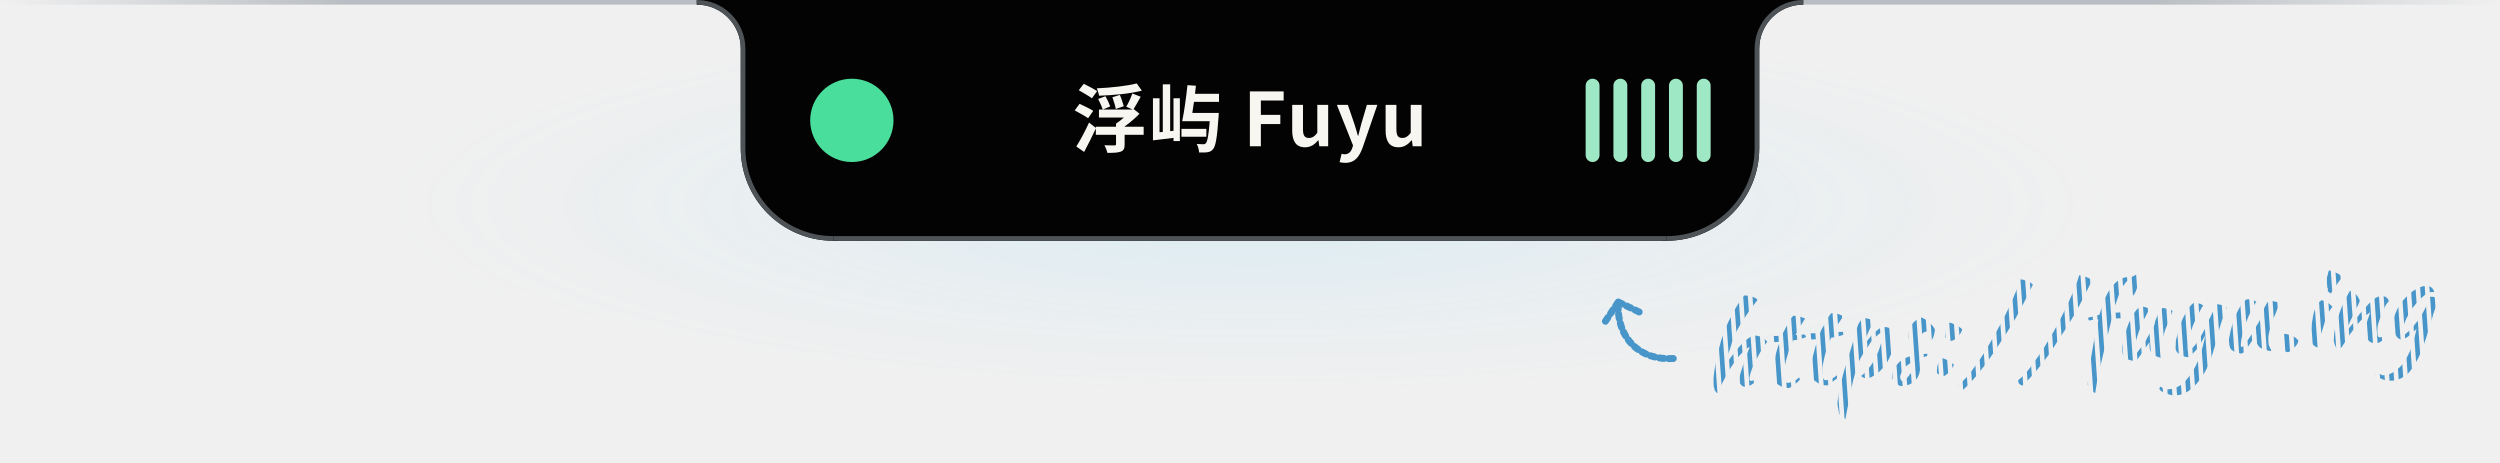
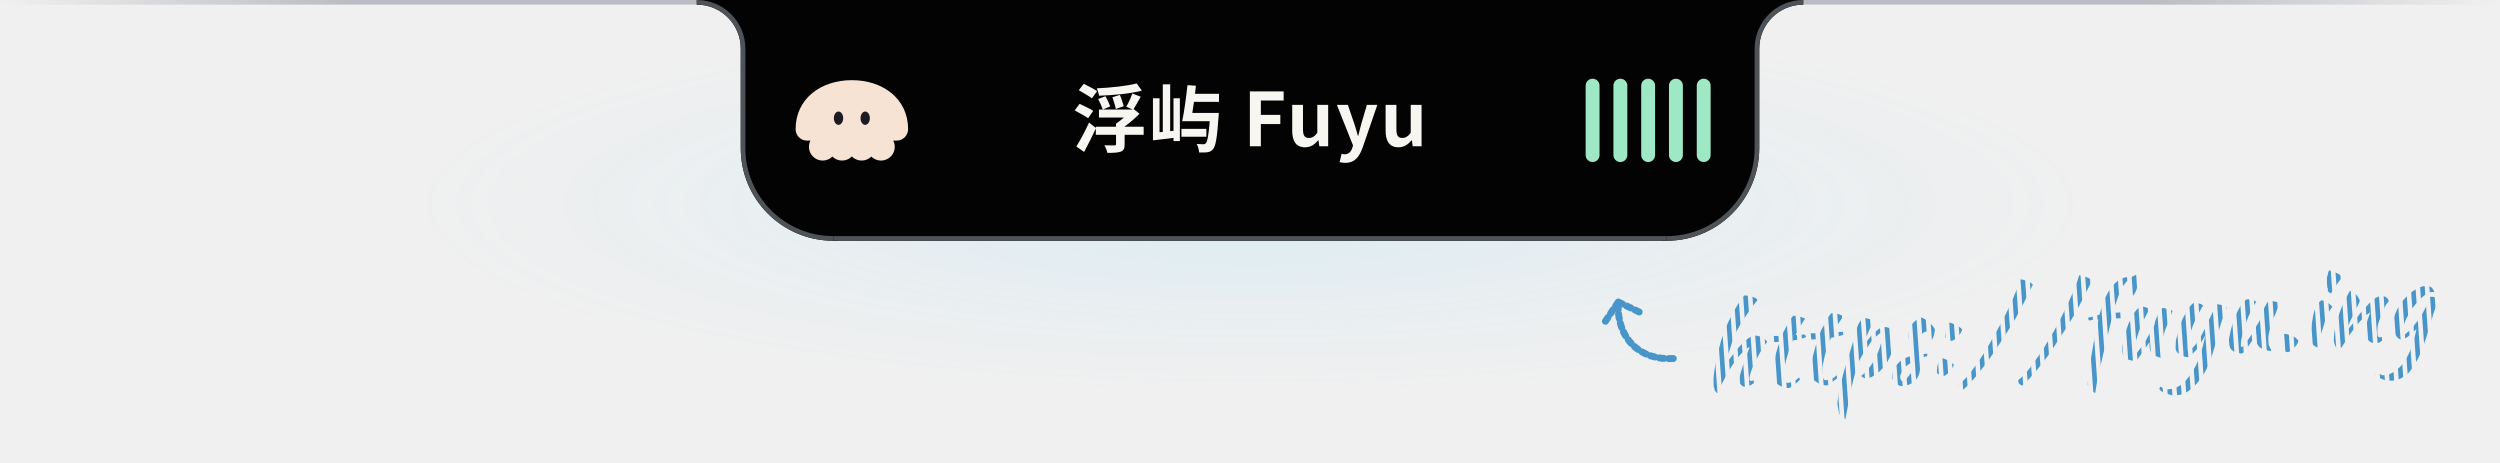
<svg xmlns="http://www.w3.org/2000/svg" width="540" height="100" viewBox="0 0 540 100" role="img" aria-label="浮屿 Fuyu：屏幕顶上的一座小岛，旁边手写着官网 https://fuyu.ing">
  <defs>
    <linearGradient id="edge" x2="540" gradientUnits="userSpaceOnUse">
      <stop offset="0" stop-color="#8b949e" stop-opacity="0" />
      <stop offset=".14" stop-color="#8b949e" stop-opacity=".55" />
      <stop offset=".86" stop-color="#8b949e" stop-opacity=".55" />
      <stop offset="1" stop-color="#8b949e" stop-opacity="0" />
    </linearGradient>
    <radialGradient id="glow">
      <stop offset="0" stop-color="#74d6ff" stop-opacity=".34" />
      <stop offset=".55" stop-color="#74d6ff" stop-opacity=".1" />
      <stop offset="1" stop-color="#74d6ff" stop-opacity="0" />
    </radialGradient>
  </defs>
  <style>
    text { font-family: -apple-system, BlinkMacSystemFont, 'Segoe UI Variable Text', 'Segoe UI', 'PingFang SC', 'Microsoft YaHei UI', 'Microsoft YaHei', 'Noto Sans CJK SC', 'Noto Sans SC', sans-serif; }
    .capl { animation: capl 12s infinite; }
    .capr { animation: capr 12s infinite; }
    .mid { animation: mid 12s infinite; }
    .idle { animation: idle 12s infinite; }
    .call { animation: call 12s infinite; opacity: 0; }
    .glow { animation: glow 12s infinite; opacity: .55; }
    .halo { animation: halo 2.4s ease-in-out infinite; }
    .bar { animation: wave 1.2s ease-in-out infinite; }
    .b0 { animation-duration: 1.1s; animation-delay: -.2s; }
    .b1 { animation-duration: .9s; animation-delay: -.5s; }
    .b2 { animation-duration: 1.3s; animation-delay: -.1s; }
    .b3 { animation-duration: 1s; animation-delay: -.7s; }
    .b4 { animation-duration: 1.2s; animation-delay: -.4s; }
    @keyframes capl {
      0%, 30% { transform: translateX(0); animation-timing-function: cubic-bezier(.3, .7, .3, 1); }
-       33.6% { transform: translateX(-40px); animation-timing-function: ease-in-out; }
-       35.4%, 80% { transform: translateX(-36px); animation-timing-function: cubic-bezier(.3, .7, .3, 1); }
+       33.6% { transform: translateX(-39px); animation-timing-function: ease-in-out; }
+       35.4%, 80% { transform: translateX(-35px); animation-timing-function: cubic-bezier(.3, .7, .3, 1); }
      83.6% { transform: translateX(3px); animation-timing-function: ease-in-out; }
      85.4%, 100% { transform: translateX(0); }
    }
    @keyframes capr {
      0%, 30% { transform: translateX(0); animation-timing-function: cubic-bezier(.3, .7, .3, 1); }
-       33.6% { transform: translateX(40px); animation-timing-function: ease-in-out; }
-       35.4%, 80% { transform: translateX(36px); animation-timing-function: cubic-bezier(.3, .7, .3, 1); }
+       33.6% { transform: translateX(39px); animation-timing-function: ease-in-out; }
+       35.4%, 80% { transform: translateX(35px); animation-timing-function: cubic-bezier(.3, .7, .3, 1); }
      83.6% { transform: translateX(-3px); animation-timing-function: ease-in-out; }
      85.4%, 100% { transform: translateX(0); }
    }
    @keyframes mid {
      0%, 30% { transform: scaleX(1); animation-timing-function: cubic-bezier(.3, .7, .3, 1); }
-       33.6% { transform: scaleX(1.444); animation-timing-function: ease-in-out; }
-       35.4%, 80% { transform: scaleX(1.4); animation-timing-function: cubic-bezier(.3, .7, .3, 1); }
+       33.6% { transform: scaleX(1.433); animation-timing-function: ease-in-out; }
+       35.4%, 80% { transform: scaleX(1.389); animation-timing-function: cubic-bezier(.3, .7, .3, 1); }
      83.6% { transform: scaleX(.967); animation-timing-function: ease-in-out; }
      85.4%, 100% { transform: scaleX(1); }
    }
    @keyframes idle {
      0%, 29.4% { opacity: 1; }
      31.4%, 82.9% { opacity: 0; }
      85.4%, 100% { opacity: 1; }
    }
    @keyframes call {
      0%, 32.9% { opacity: 0; }
      35.9%, 78.4% { opacity: 1; }
      80.4%, 100% { opacity: 0; }
    }
    @keyframes glow {
      0%, 30% { opacity: .55; }
      35.4%, 80% { opacity: 1; }
      85.4%, 100% { opacity: .55; }
    }
    @keyframes halo {
      0%, 100% { opacity: .1; }
      50% { opacity: .32; }
    }
    @keyframes wave {
      0%, 100% { transform: scaleY(.3); }
      50% { transform: scaleY(1); }
    }
    .ink, .arrow path { fill: none; stroke-dasharray: 1; animation: write linear backwards; }
    .ink { stroke: #fff; stroke-width: 46; animation-duration: .9s; animation-delay: .5s; }
    .arrow path { stroke: #4795c9; stroke-width: 1.5; stroke-linecap: round; stroke-linejoin: round; }
    @keyframes write {
      0% { stroke-dashoffset: 1; stroke-opacity: 0; }
      1% { stroke-dashoffset: 1; stroke-opacity: 1; }
    }
    @media (prefers-reduced-motion: reduce) {
      .capl, .capr, .mid, .idle, .call, .glow, .halo, .bar, .ink, .arrow path { animation: none; }
    }
  </style>
  <rect width="540" height="1" fill="url(#edge)" />
  <ellipse class="glow" cx="270" cy="44" rx="184" ry="42" fill="url(#glow)" />
  <g transform="translate(270 0)">
    <g class="capl">
      <path fill="#030303" d="M-119.5 0v1a9.5 9.5 0 0 1 9.5 9.5V32a20 20 0 0 0 20 20h1V0z" />
      <path fill="none" stroke="#4e5358" d="M-119.5 .5a10 10 0 0 1 10 10V32a19.5 19.5 0 0 0 19.5 19.5h1" />
    </g>
    <g class="capr">
      <g transform="scale(-1 1)">
        <path fill="#030303" d="M-119.5 0v1a9.5 9.5 0 0 1 9.5 9.5V32a20 20 0 0 0 20 20h1V0z" />
        <path fill="none" stroke="#4e5358" d="M-119.5 .5a10 10 0 0 1 10 10V32a19.5 19.5 0 0 0 19.5 19.5h1" />
      </g>
    </g>
    <g class="mid">
      <rect x="-90" width="180" height="52" fill="#030303" />
      <rect x="-90" y="51" width="180" height="1" fill="#4e5358" />
    </g>
    <g class="capl">
-       <circle class="halo" cx="-86" cy="26" r="9" fill="#4ade9c" />
-       <circle cx="-86" cy="26" r="4.5" fill="#4ade9c" />
+       <g transform="translate(-86 26) scale(.36) translate(-32 -26.3)">
+         <path class="halo" d="M5 30.5C5 16 17 7 32 7S59 16 59 30.5c0 3-2.4 5.5-5.4 5.5H51.88A6.6 6.6 0 0 1 41.35 43.68A6.6 6.6 0 0 1 32 43.63A6.6 6.6 0 0 1 22.65 43.68A6.6 6.6 0 0 1 12.12 36H10.4C7.4 36 5 33.5 5 30.5Z" fill="#f6e3d3" transform="translate(32 26.3) scale(1.25) translate(-32 -26.3)" />
+         <path d="M5 30.5C5 16 17 7 32 7S59 16 59 30.5c0 3-2.4 5.5-5.4 5.5H51.88A6.6 6.6 0 0 1 41.35 43.68A6.6 6.6 0 0 1 32 43.63A6.6 6.6 0 0 1 22.65 43.68A6.6 6.6 0 0 1 12.12 36H10.4C7.4 36 5 33.5 5 30.5Z" fill="#f6e3d3" />
+         <ellipse cx="24" cy="25" rx="2.8" ry="4" fill="#1d1b22" />
+         <ellipse cx="40" cy="25" rx="2.8" ry="4" fill="#1d1b22" />
+       </g>
    </g>
    <text class="idle" y="31.6" text-anchor="middle" font-size="16" font-weight="600" letter-spacing=".4" fill="#f8f6f0">浮屿 Fuyu</text>
    <g class="capr">
      <g class="idle">
        <g transform="translate(74 26)">
          <rect class="bar b0" x="-1.5" y="-9" width="3" height="18" rx="1.5" fill="#9fe8c5" />
        </g>
        <g transform="translate(80 26)">
          <rect class="bar b1" x="-1.5" y="-9" width="3" height="18" rx="1.5" fill="#9fe8c5" />
        </g>
        <g transform="translate(86 26)">
          <rect class="bar b2" x="-1.5" y="-9" width="3" height="18" rx="1.5" fill="#9fe8c5" />
        </g>
        <g transform="translate(92 26)">
          <rect class="bar b3" x="-1.5" y="-9" width="3" height="18" rx="1.5" fill="#9fe8c5" />
        </g>
        <g transform="translate(98 26)">
          <rect class="bar b4" x="-1.5" y="-9" width="3" height="18" rx="1.5" fill="#9fe8c5" />
        </g>
      </g>
      <path class="call" d="M79 26h14m-5-5 5 5-5 5" fill="none" stroke="#f8f6f0" stroke-width="1.8" stroke-linecap="round" stroke-linejoin="round" />
    </g>
    <g class="call">
-       <rect x="-101" y="15" width="54" height="22" rx="11" fill="#74d6ff" fill-opacity=".16" />
-       <text x="-74" y="30.2" text-anchor="middle" font-size="12" font-weight="600" fill="#74d6ff">征集中</text>
-       <text x="-37" y="31.4" font-size="15" font-weight="600" fill="#f8f6f0" textLength="132" lengthAdjust="spacing">给浮屿画一个 Logo</text>
+       <rect x="-100" y="15" width="44" height="22" rx="11" fill="#74d6ff" fill-opacity=".16" />
+       <text x="-78" y="30.2" text-anchor="middle" font-size="12" font-weight="600" fill="#74d6ff">开源</text>
+       <text x="-46" y="31.4" font-size="15" font-weight="600" fill="#f8f6f0" textLength="140" lengthAdjust="spacing">屏幕顶上的效率小岛</text>
    </g>
  </g>
  <mask id="pen" maskUnits="userSpaceOnUse" x="-10" y="-40" width="178" height="60">
    <path class="ink" pathLength="1" d="M-6 -9H164" />
  </mask>
  <g class="note" transform="translate(367.9 84) rotate(-4)">
    <path fill="#4795c9" mask="url(#pen)" d="M2.3 -0.4Q2.3 -1.2 2.4 -2.3Q2.6 -3.5 2.9 -4.7Q3.2 -6 3.7 -7.4Q4.1 -8.8 4.6 -10.2Q5.1 -11.4 5.7 -12.7Q6.3 -13.9 7.1 -15.2Q7.8 -16.4 8.6 -17.5Q9.4 -18.6 10.2 -19.5Q10.6 -19.5 11 -19.4Q11.4 -19.3 11.8 -19.2Q12.2 -19 12.6 -18.8Q12.9 -18.6 13.1 -18.4Q11.4 -16.6 10 -14.7Q8.6 -12.9 7.7 -11.3Q7.3 -10.4 6.9 -9.6Q6.6 -8.8 6.3 -8Q5.9 -7.3 5.7 -6.5Q5.5 -5.8 5.2 -4.9Q9.8 -10.7 11.9 -10.7Q12.5 -10.7 13.3 -10.3Q14 -9.9 14.5 -9.2Q13.8 -8.4 13 -7.3Q12.2 -6.1 11.6 -5Q10.9 -3.9 10.5 -2.9Q10.1 -1.9 10.1 -1.4Q10.1 -1.2 10.2 -1.1Q10.2 -1 10.5 -1Q10.8 -1 11 -1.1Q11.3 -1.2 11.3 -1.2Q11.4 -1 11.4 -1Q11.5 -0.9 11.5 -0.8Q11.5 -0.8 11.2 -0.6Q10.9 -0.4 10.5 -0.2Q10.1 -0 9.8 0.1Q9.4 0.2 9.2 0.2Q9 0.2 8.7 0.1Q8.5 -0 8.3 -0.2Q8.1 -0.4 8 -0.7Q7.9 -1 7.9 -1.2Q7.9 -1.6 8.1 -2.3Q8.3 -3 8.7 -3.9Q9 -4.8 9.5 -5.9Q10 -7 10.6 -8.2Q10.6 -8.3 10.5 -8.3Q10.4 -8.3 10.1 -8.1Q9.8 -7.9 9.6 -7.7Q8.7 -7.1 7.9 -6.2Q7 -5.2 6.2 -4.1Q5.4 -3 4.7 -1.8Q3.9 -0.6 3.4 0.7Q3.4 0.8 3.2 1Q3.1 1.1 3 1.1Q2.9 1.1 2.8 1Q2.7 0.8 2.5 0.6Q2.4 0.3 2.4 0Q2.3 -0.2 2.3 -0.4ZM15.8 -9Q15.7 -9.1 15.6 -9.6Q15.5 -10.1 15.5 -10.4Q16.1 -10.3 16.7 -10.3Q17.2 -10.3 17.7 -10.2Q18.1 -11 18.5 -11.6Q18.9 -12.3 19.3 -12.9Q19.7 -13.5 20 -13.9Q20.4 -14.3 20.5 -14.4Q20.8 -14.4 21.1 -14.3Q21.5 -14.2 21.9 -14.1Q22.3 -14 22.6 -13.8Q22.9 -13.7 23 -13.6Q22.3 -12.7 21.8 -11.9Q21.3 -11.1 20.7 -10.2Q21.1 -10.2 21.6 -10.2Q22.1 -10.2 22.6 -10.2Q22.7 -10.1 22.8 -10Q22.9 -9.8 22.9 -9.6Q21.7 -9.2 20.1 -9.1Q19.5 -8 19 -6.9Q18.6 -5.8 18.2 -4.7Q17.9 -3.7 17.8 -2.8Q17.6 -1.9 17.6 -1.1Q17.6 -0.1 18.4 0Q19.1 -0.1 19.7 -0.3Q20.3 -0.6 20.8 -1Q21 -0.8 21 -0.6Q20.8 -0.4 20.5 -0.1Q20.2 0.1 19.8 0.4Q19.4 0.7 19 0.9Q18.6 1.1 18.4 1.1Q17.8 1.1 17.2 0.8Q16.7 0.6 16.2 0.2Q15.7 -0.1 15.4 -0.6Q15.1 -1 15.1 -1.4Q15.1 -2 15.2 -2.8Q15.4 -3.7 15.7 -4.7Q16 -5.7 16.3 -6.8Q16.7 -7.9 17.2 -9ZM24.1 -9Q24 -9.1 23.9 -9.6Q23.8 -10.1 23.8 -10.4Q24.4 -10.3 25 -10.3Q25.5 -10.3 26 -10.2Q26.3 -11 26.8 -11.6Q27.2 -12.3 27.6 -12.9Q27.9 -13.5 28.3 -13.9Q28.6 -14.3 28.8 -14.4Q29 -14.4 29.4 -14.3Q29.8 -14.2 30.2 -14.1Q30.5 -14 30.8 -13.8Q31.1 -13.7 31.3 -13.6Q30.6 -12.7 30 -11.9Q29.5 -11.1 29 -10.2Q29.4 -10.2 29.9 -10.2Q30.4 -10.2 30.9 -10.2Q31 -10.1 31.1 -10Q31.1 -9.8 31.1 -9.6Q30 -9.2 28.3 -9.1Q27.8 -8 27.3 -6.9Q26.8 -5.8 26.5 -4.7Q26.2 -3.7 26 -2.8Q25.9 -1.9 25.9 -1.1Q25.9 -0.1 26.6 0Q27.3 -0.1 28 -0.3Q28.6 -0.6 29.1 -1Q29.2 -0.8 29.3 -0.6Q29.1 -0.4 28.8 -0.1Q28.4 0.1 28 0.4Q27.6 0.7 27.3 0.9Q26.9 1.1 26.7 1.1Q26.1 1.1 25.5 0.8Q24.9 0.6 24.5 0.2Q24 -0.1 23.7 -0.6Q23.4 -1 23.4 -1.4Q23.4 -2 23.5 -2.8Q23.7 -3.7 23.9 -4.7Q24.2 -5.7 24.6 -6.8Q25 -7.9 25.4 -9ZM29.3 7.8Q28.9 7.7 28.9 7.1Q28.8 6.8 28.8 6.3Q28.7 5.9 28.7 5.4Q28.7 4.9 28.9 4Q29 3.2 29.3 2.1Q29.6 1 30.1 -0.2Q30.5 -1.5 31 -2.8Q31.6 -4.4 32.1 -5.6Q32.6 -6.8 32.9 -7.7Q33.2 -8.5 33.4 -9.1Q33.6 -9.7 33.7 -10.1Q33.8 -10.3 34 -10.7Q34.2 -11.1 34.4 -11.6Q34.7 -12 34.9 -12.3Q35.2 -12.7 35.4 -12.9Q36.2 -12.8 37 -12.5Q37.7 -12.1 37.9 -11.9Q37.5 -11.6 37.1 -10.9Q36.7 -10.3 36.3 -9.5Q35.9 -8.7 35.6 -7.9Q35.2 -7.1 35.1 -6.5Q35.3 -6.9 35.7 -7.4Q36 -7.9 36.8 -8.7Q37.7 -9.6 38.5 -10.1Q39.2 -10.6 39.8 -10.6Q40.7 -10.6 41.3 -10.1Q41.8 -9.6 41.8 -8.8Q41.8 -7.1 41.3 -5.4Q40.7 -3.8 39.6 -2.4Q39.2 -1.9 38.7 -1.5Q38.2 -1 37.6 -0.6Q37 -0.3 36.4 -0Q35.9 0.2 35.4 0.2Q35 0.2 34.7 -0Q34.4 -0.2 34.2 -0.4Q35.2 -1 36 -2Q36.9 -2.9 37.6 -4.2Q38.4 -5.4 38.9 -6.9Q39.5 -8.3 39.8 -9.8Q38.9 -9.4 38.2 -8.8Q37.4 -8.3 36.7 -7.4Q35.9 -6.3 35.4 -5.7Q34.9 -5.1 34.6 -4.6Q34.3 -4.2 34.1 -3.8Q33.9 -3.4 33.6 -2.8Q33.3 -2.1 32.9 -0.9Q32.4 0.4 32 1.9Q31.5 3.4 31.1 5.2Q30.6 6.9 30.2 8.6Q29.9 8.6 29.7 8.2Q29.5 8 29.5 7.9Q29.4 7.8 29.3 7.8ZM50.8 -9.4Q50.8 -8.9 50.6 -8.4Q50.5 -7.9 50.3 -7.6Q50.1 -7.2 49.9 -6.9Q49.7 -6.7 49.5 -6.7Q49.3 -6.7 49.2 -7Q49.2 -7.1 49.3 -7.2Q49.3 -7.4 49.4 -7.6Q49.5 -7.8 49.5 -7.9Q49.6 -8.1 49.6 -8.3Q49.6 -8.6 49.4 -8.8Q49.3 -9 49 -9Q48.1 -9 47.6 -7.9Q47.1 -6.7 47.1 -4.4Q47.1 -4.2 47.1 -4.1Q47.6 -4.2 48 -4.2Q48.4 -4.2 48.8 -4.2Q48.8 -4.1 48.8 -4Q48.8 -3.8 48.7 -3.7Q48.2 -3.6 47.8 -3.5Q47.5 -3.4 47.4 -3.3Q47.2 -3.3 47.2 -3.2Q47.1 -3.1 47.1 -3Q47.1 -2.8 47.1 -2.6Q47.1 -2.4 47.1 -2.1Q47.1 -0.1 46.1 1.1Q45 2.3 43.1 2.4Q42.8 2.4 42.4 2.3Q42.1 2.1 41.7 1.8Q41.4 1.6 41.2 1.3Q41 0.9 40.9 0.6Q40.9 -0.3 41.2 -1.1Q41.6 -1.9 42.3 -2.5Q42.9 -3.1 43.8 -3.5Q44.7 -3.9 45.7 -4Q45.7 -4.6 45.6 -5.1Q45.5 -5.7 45.3 -6.2Q45.2 -6.8 45.1 -7.3Q45 -7.8 45 -8.3Q45 -8.9 45.2 -9.5Q45.5 -10.2 45.9 -10.7Q46.3 -11.2 46.9 -11.6Q47.5 -12 48.1 -12.1Q48.3 -12 48.8 -11.7Q49.2 -11.4 49.6 -10.9Q50.1 -10.5 50.4 -10.1Q50.7 -9.6 50.8 -9.4ZM43 1.4Q43.6 1.1 44.1 0.7Q44.6 0.2 45 -0.3Q45.4 -0.9 45.6 -1.5Q45.8 -2.2 45.8 -2.8Q45.3 -2.7 44.8 -2.3Q44.2 -2 43.7 -1.5Q43.2 -1 42.9 -0.4Q42.6 0.1 42.6 0.5Q42.6 1 43 1.4ZM51.9 0.9Q51.5 0.8 51.1 0.6Q50.7 0.3 50.6 -0Q50.6 -0.3 50.7 -0.8Q50.7 -1.2 50.9 -1.7Q51 -2.1 51.1 -2.5Q51.2 -2.9 51.3 -3.1Q51.5 -3.1 52 -3Q52.4 -2.9 52.9 -2.6Q53.3 -2.4 53.7 -2.1Q54.1 -1.7 54.4 -1.4Q54.1 -0.9 53.8 -0.5Q53.5 -0.1 53.1 0.2Q52.8 0.5 52.4 0.7Q52.1 0.9 51.9 0.9ZM54.2 -6.6Q53.9 -6.6 53.5 -6.9Q53 -7.2 52.9 -7.5Q52.9 -7.8 53 -8.2Q53.1 -8.7 53.2 -9.1Q53.3 -9.6 53.4 -10Q53.6 -10.4 53.6 -10.6Q53.9 -10.6 54.3 -10.5Q54.8 -10.3 55.2 -10.1Q55.7 -9.8 56.1 -9.5Q56.5 -9.2 56.7 -8.9Q56.5 -8.4 56.2 -8Q55.8 -7.6 55.5 -7.2Q55.1 -6.9 54.8 -6.8Q54.4 -6.6 54.2 -6.6ZM72.6 -17.5Q70.6 -14 68.5 -10.7Q66.3 -7.5 64.1 -4.7Q61.9 -1.8 59.9 0.4Q57.8 2.7 56 4.1Q55.7 4 55.4 3.7Q55.1 3.4 55 3Q55.8 2.5 56.9 1.5Q57.9 0.5 59 -0.9Q60.1 -2.2 61.3 -3.8Q62.4 -5.4 63.5 -7.1Q64.6 -8.8 65.7 -10.5Q66.7 -12.2 67.5 -13.7Q68.4 -15.3 69 -16.6Q69.6 -17.9 69.9 -18.8Q70.2 -18.8 70.6 -18.7Q71 -18.5 71.5 -18.3Q71.9 -18.1 72.2 -17.9Q72.5 -17.6 72.6 -17.5ZM85.4 -17.5Q83.4 -14 81.3 -10.7Q79.1 -7.5 76.9 -4.7Q74.8 -1.8 72.7 0.4Q70.6 2.7 68.8 4.1Q68.5 4 68.2 3.7Q67.9 3.4 67.8 3Q68.6 2.5 69.7 1.5Q70.7 0.5 71.8 -0.9Q72.9 -2.2 74.1 -3.8Q75.2 -5.4 76.4 -7.1Q77.5 -8.8 78.5 -10.5Q79.5 -12.2 80.3 -13.7Q81.2 -15.3 81.8 -16.6Q82.4 -17.9 82.7 -18.8Q83 -18.8 83.4 -18.7Q83.8 -18.5 84.3 -18.3Q84.7 -18.1 85 -17.9Q85.4 -17.6 85.4 -17.5ZM84.4 6.8Q83.8 6.6 83.7 5.9Q83.6 5.3 82.9 4.9Q83.1 3.7 83.3 2.4Q83.6 1.2 83.9 -0.3Q84.3 -1.9 84.8 -4Q85.4 -6.1 86.2 -9Q85.5 -9 85 -9Q84.6 -9 84.2 -8.9Q84.1 -9 84 -9.2Q83.9 -9.3 83.9 -9.5Q84.2 -9.6 84.9 -9.7Q85.6 -9.9 86.5 -10Q87.1 -11.8 87.8 -13.2Q88.5 -14.6 89.4 -15.6Q90.2 -16.6 91.2 -17.2Q92.1 -17.7 93.1 -17.7Q93.3 -17.7 93.6 -17.7Q93.9 -17.6 94 -17.6Q94.2 -17.8 94.6 -17.9Q94.9 -18.1 95.2 -18.1Q95.5 -18.1 95.9 -17.8Q95.7 -17.4 95.5 -16.9Q95.3 -16.3 95.2 -15.8Q94.6 -14 93.9 -13.5Q93.6 -13.5 93.6 -14.2Q93.6 -14.7 93.5 -15.2Q93.4 -15.4 93.4 -15.5Q93.3 -15.7 93.3 -16Q93.3 -16.1 93.3 -16.3Q93.4 -16.5 93.4 -17Q93 -17 92.6 -16.5Q92.1 -16 91.5 -15.1Q91 -14.2 90.5 -12.9Q89.9 -11.7 89.4 -10.2L91.4 -10.2Q91.5 -10.1 91.6 -9.7Q91.7 -9.3 91.7 -8.9L89.1 -9Q88.2 -6.3 87.5 -3.9Q86.7 -1.5 86.1 0.5Q85.5 2.6 85 4.2Q84.6 5.8 84.4 6.8ZM97.5 -0.5Q97.1 -0.9 96.9 -1.5Q96.8 -2 96.8 -2.4Q96.8 -2.9 96.9 -3.3Q96.8 -3.3 96.5 -2.9Q96.2 -2.5 95.8 -2Q95.4 -1.5 95 -1Q94.6 -0.5 94.4 -0.3Q94.1 0.1 93.9 0.3Q93.6 0.4 93.4 0.5Q93.1 0.4 92.6 0.3Q92.2 0.2 91.9 -0Q91.5 -0.3 91.2 -0.6Q91 -0.9 90.9 -1.4Q90.9 -2 90.9 -2.4Q90.9 -2.9 91.1 -3.4Q91.3 -4.3 91.7 -5.4Q92.1 -6.5 92.6 -7.6Q93.2 -8.7 93.8 -9.6Q94.5 -10.6 95.3 -11.1Q95.5 -11.1 95.8 -11.1Q96 -11.1 96.3 -11Q96.6 -10.9 96.9 -10.8Q97.2 -10.6 97.4 -10.4Q97.1 -10.2 96.3 -8.8Q95.4 -7.5 94.4 -5Q94.3 -4.7 94.1 -4.2Q93.9 -3.7 93.8 -3.2Q93.6 -2.7 93.5 -2.1Q93.4 -1.6 93.4 -1.3Q93.4 -1.1 93.4 -1Q93.5 -0.9 93.6 -0.9Q93.9 -1 94.4 -1.7Q95 -2.3 96 -3.6Q96.2 -3.9 96.5 -4.4Q96.8 -4.8 97.1 -5.3Q97.5 -5.8 97.8 -6.3Q98.1 -6.8 98.3 -7.3Q98.3 -7.6 98.5 -8Q98.7 -8.4 98.9 -8.8Q99.1 -9.2 99.4 -9.6Q99.7 -10.1 100.1 -10.5Q100.4 -10.5 100.7 -10.4Q101.1 -10.3 101.4 -10.2Q101.7 -10.1 102 -10Q102.2 -9.8 102.3 -9.7Q101.9 -8.7 101.4 -7.7Q100.9 -6.7 100.4 -5.7Q100 -4.7 99.7 -3.7Q99.4 -2.8 99.4 -1.9Q99.4 -1.4 99.4 -1Q99.5 -0.6 99.6 -0.4Q99.7 -0.1 99.8 0Q99.9 0.2 99.9 0.3Q99.9 0.3 99.8 0.4Q99.8 0.4 99.8 0.4Q99.6 0.4 99.4 0.3Q99.1 0.3 98.8 0.1Q98.5 0 98.1 -0.2Q97.8 -0.3 97.5 -0.5ZM111.6 -3.6Q111.1 -1.9 110.5 -0.5Q110 0.9 109.4 2.1Q108.8 3.3 108.1 4.3Q107.3 5.3 106.5 6.2Q105.4 7.3 104.3 7.9Q103.1 8.5 102 8.5Q101.4 8.5 100.8 8.4Q100.2 8.2 99.7 8Q99.2 7.8 98.8 7.5Q98.4 7.2 98.3 6.9Q98.3 6.6 98.6 6.4Q98.9 6.6 99.1 6.8Q99.3 6.9 99.4 7Q99.6 7.1 99.8 7.1Q100 7.1 100.3 7.1Q101.6 7.1 102.9 6.4Q104.2 5.6 105.3 4.1Q106.5 2.7 107.4 0.6Q108.3 -1.4 109 -4Q108.7 -3.5 108.2 -2.8Q107.8 -2.1 107.3 -1.5Q106.7 -0.8 106.1 -0.3Q105.6 0.3 105 0.5Q104.6 0.4 104.2 0.3Q103.8 0.2 103.5 -0Q103.1 -0.3 102.8 -0.6Q102.5 -0.9 102.4 -1.4Q102.4 -2 102.5 -2.5Q102.5 -2.9 102.6 -3.4Q102.9 -4.3 103.3 -5.4Q103.7 -6.5 104.2 -7.6Q104.8 -8.7 105.5 -9.6Q106.1 -10.6 106.9 -11.1Q107 -11.1 107.3 -11.1Q107.6 -11.1 107.9 -11Q108.2 -10.9 108.5 -10.8Q108.8 -10.6 109 -10.4Q108.7 -10.2 107.9 -8.8Q107 -7.5 105.9 -5Q105.8 -4.7 105.7 -4.2Q105.5 -3.7 105.3 -3.2Q105.2 -2.7 105.1 -2.1Q105 -1.6 105 -1.3Q105 -1.1 105 -1Q105.1 -0.9 105.1 -0.9Q105.5 -1 106.2 -1.6Q106.9 -2.2 107.8 -3.5Q108.4 -4.4 108.9 -5.2Q109.3 -6 109.8 -6.9Q110.3 -7.7 110.8 -8.6Q111.2 -9.5 111.8 -10.5Q112.1 -10.5 112.5 -10.4Q112.8 -10.3 113.2 -10.2Q113.5 -10.1 113.7 -10Q114 -9.8 114.1 -9.7Q113.4 -8.2 112.7 -6.7Q112.1 -5.2 111.6 -3.6ZM120.6 -0.5Q120.2 -0.9 120 -1.5Q119.9 -2 119.9 -2.4Q119.9 -2.9 120 -3.3Q119.9 -3.3 119.6 -2.9Q119.3 -2.5 118.9 -2Q118.5 -1.5 118.1 -1Q117.7 -0.5 117.5 -0.3Q117.2 0.1 117 0.3Q116.7 0.4 116.5 0.5Q116.2 0.4 115.7 0.3Q115.3 0.2 115 -0Q114.6 -0.3 114.3 -0.6Q114.1 -0.9 114 -1.4Q114 -2 114 -2.4Q114 -2.9 114.2 -3.4Q114.4 -4.3 114.8 -5.4Q115.2 -6.5 115.7 -7.6Q116.3 -8.7 116.9 -9.6Q117.6 -10.6 118.4 -11.1Q118.6 -11.1 118.9 -11.1Q119.1 -11.1 119.4 -11Q119.7 -10.9 120 -10.8Q120.3 -10.6 120.5 -10.4Q120.2 -10.2 119.4 -8.8Q118.5 -7.5 117.5 -5Q117.4 -4.7 117.2 -4.2Q117 -3.7 116.9 -3.2Q116.7 -2.7 116.6 -2.1Q116.5 -1.6 116.5 -1.3Q116.5 -1.1 116.5 -1Q116.6 -0.9 116.7 -0.9Q117 -1 117.5 -1.7Q118.1 -2.3 119.1 -3.6Q119.3 -3.9 119.6 -4.4Q119.9 -4.8 120.2 -5.3Q120.6 -5.8 120.9 -6.3Q121.2 -6.8 121.4 -7.3Q121.4 -7.6 121.6 -8Q121.8 -8.4 122 -8.8Q122.2 -9.2 122.5 -9.6Q122.8 -10.1 123.2 -10.5Q123.5 -10.5 123.8 -10.4Q124.2 -10.3 124.5 -10.2Q124.8 -10.1 125.1 -10Q125.3 -9.8 125.4 -9.7Q125 -8.7 124.5 -7.7Q124 -6.7 123.5 -5.7Q123.1 -4.7 122.8 -3.7Q122.5 -2.8 122.5 -1.9Q122.5 -1.4 122.5 -1Q122.6 -0.6 122.7 -0.4Q122.8 -0.1 122.9 0Q123 0.2 123 0.3Q123 0.3 122.9 0.4Q122.9 0.4 122.9 0.4Q122.7 0.4 122.5 0.3Q122.2 0.3 121.9 0.1Q121.6 0 121.2 -0.2Q120.9 -0.3 120.6 -0.5ZM126.5 0.9Q126.1 0.8 125.7 0.6Q125.3 0.3 125.2 -0Q125.2 -0.3 125.3 -0.8Q125.4 -1.2 125.5 -1.7Q125.6 -2.1 125.7 -2.5Q125.8 -2.9 125.9 -3.1Q126.2 -3.1 126.6 -3Q127 -2.9 127.5 -2.6Q128 -2.4 128.4 -2.1Q128.8 -1.7 129 -1.4Q128.8 -0.9 128.5 -0.5Q128.1 -0.1 127.8 0.2Q127.4 0.5 127.1 0.7Q126.7 0.9 126.5 0.9ZM131.6 -1.6Q131.6 -1.8 131.6 -2.1Q131.6 -2.4 131.7 -2.9Q131.8 -3.5 132 -4.2Q132.1 -5 132.4 -6Q132.4 -6.3 132.6 -6.8Q132.7 -7.3 133 -7.9Q133.3 -8.5 133.7 -9Q134 -9.5 134.6 -9.8Q135 -9.7 135.6 -9.3Q136.3 -8.9 136.8 -8.2Q136.2 -7.6 135.9 -7Q135.5 -6.4 135.2 -5.8Q134.9 -5.1 134.7 -4.4Q134.4 -3.7 134.1 -2.9Q133.9 -2.3 133.6 -1.6Q133.4 -0.9 133.4 -0.4Q133.4 0.1 133.4 0.2Q133.4 0.4 133.3 0.4Q133.2 0.4 132.9 0.3Q132.6 0.2 132.3 -0.1Q132 -0.3 131.8 -0.7Q131.6 -1.1 131.6 -1.6ZM136 -11.8Q136 -11.9 136.1 -12.2Q136 -12.3 135.9 -12.5Q135.8 -12.8 135.8 -13Q135.8 -13.2 135.9 -13.5Q135.9 -13.9 136 -14.3Q136.1 -14.8 136.3 -15.2Q136.4 -15.7 136.6 -16.1Q136.8 -16.1 137.3 -15.9Q137.7 -15.7 138.1 -15.5Q138.5 -15.3 138.9 -15Q139.2 -14.7 139.4 -14.4Q139.1 -14.1 138.7 -13.7Q138.3 -13.2 137.9 -12.7Q137.5 -12.2 137.2 -11.8Q136.8 -11.3 136.7 -11.1Q136.5 -11.2 136.3 -11.4Q136 -11.6 136 -11.8ZM140.9 -11.4Q141.5 -11.2 142 -10.6Q142.6 -9.9 142.8 -9.1Q142.6 -8.5 142 -7.6Q141.5 -6.7 141 -5.8Q140.4 -4.9 140 -4Q139.5 -3.2 139.5 -2.7Q139.8 -3.1 140.3 -3.6Q140.8 -4.1 141.2 -4.6Q141.6 -5.2 142 -5.6Q142.4 -6 142.6 -6.3Q143 -6.7 143.7 -7.3Q144.3 -8 144.9 -8.5Q145.6 -9.1 146.3 -9.5Q147 -9.8 147.5 -9.8Q148.1 -9.8 148.6 -9.4Q149 -9 149.2 -8.6Q149.2 -8.5 149 -8.4Q148.8 -8.4 148.5 -8Q148.2 -7.6 147.8 -6.8Q147.4 -6.1 147 -5.2Q146.6 -4.4 146.3 -3.5Q146.1 -2.6 146.1 -1.9Q146.1 -1.3 146.2 -1.1Q146.4 -0.9 146.7 -0.9Q146.9 -0.9 147.2 -1.1Q147.5 -1.2 147.7 -1.2Q147.7 -1.1 147.8 -1Q147.9 -0.8 147.9 -0.7Q147.7 -0.5 147.4 -0.4Q147.2 -0.2 146.9 -0.1Q146.6 0.1 146.3 0.2Q146.1 0.3 145.8 0.3Q145.2 0.3 144.7 0.1Q144.3 -0.1 144 -0.5Q143.8 -0.8 143.7 -1.3Q143.6 -1.7 143.6 -2.2Q143.6 -2.5 143.7 -2.9Q143.7 -3.2 143.8 -3.7Q144 -4.2 144.2 -4.9Q144.5 -5.5 144.9 -6.5Q144.9 -6.5 144.3 -6.1Q143.7 -5.8 143 -5.1Q141.9 -4.1 141 -3Q140.1 -2 139.2 -0.7Q138.7 0 138.3 0.5Q137.9 1 137.6 1.2Q137.1 0.9 136.9 0.4Q136.7 -0.1 136.6 -0.7Q136.6 -1.1 136.7 -1.8Q136.8 -2.5 137 -3.3Q137.3 -4.1 137.6 -5.1Q137.9 -6 138.3 -6.9Q139.2 -9 140 -10.1Q140.7 -11.3 140.9 -11.4ZM145 7Q145 6.9 145.1 6.7Q145.2 6.6 145.3 6.5Q145.6 6.8 145.8 6.9Q146 7 146.2 7.1Q146.4 7.2 146.5 7.3Q146.7 7.3 147 7.3Q148.2 7.3 149.3 6.6Q150.4 6 151.4 4.8Q152.4 3.5 153.2 1.8Q154 0 154.6 -2.2Q154.3 -1.9 153.9 -1.6Q153.5 -1.2 153 -0.9Q152.6 -0.6 152.2 -0.4Q151.7 -0.1 151.4 0Q151 -0.1 150.7 -0.3Q150.3 -0.6 150.1 -1Q149.8 -1.4 149.7 -1.9Q149.5 -2.4 149.5 -3Q149.5 -3.9 149.9 -4.9Q150.2 -5.8 150.8 -6.8Q151.3 -7.7 152.1 -8.5Q152.9 -9.3 153.7 -9.9Q154.6 -10.6 155.5 -10.9Q156.3 -11.3 157.2 -11.3Q158 -11.3 158.4 -10.9Q158.8 -10.6 159 -9.8Q158.8 -9.9 158.4 -9.9Q157.8 -9.9 157.1 -9.5Q156.3 -9 155.6 -8.3Q154.8 -7.6 154 -6.7Q153.3 -5.7 152.7 -4.8Q152.1 -3.8 151.8 -2.9Q151.4 -2 151.4 -1.2Q151.4 -1.1 151.4 -1Q151.5 -1 151.5 -1Q151.7 -1 152.1 -1.2Q152.4 -1.5 152.9 -1.8Q153.4 -2.2 153.9 -2.7Q154.3 -3.2 154.8 -3.7Q155.8 -4.8 156.6 -6.2Q157.5 -7.6 158 -8.9Q158.6 -8.9 159.1 -8.7Q159.6 -8.5 159.8 -8.3Q159 -6.5 158.5 -5.3Q158 -4 157.7 -3.1Q157 -1.4 156.5 0Q155.9 1.4 155.3 2.6Q154.8 3.8 154.1 4.8Q153.4 5.9 152.6 6.8Q152.2 7.2 151.7 7.6Q151.2 7.9 150.6 8.2Q150.1 8.4 149.6 8.5Q149.1 8.6 148.7 8.6Q148.1 8.6 147.5 8.5Q146.9 8.4 146.4 8.1Q145.9 7.9 145.6 7.6Q145.2 7.3 145 7Z" />
    <g class="arrow">
      <path pathLength="1" style="animation-duration:.16s;animation-delay:1.45s" d="M-6 -7C-13 -7 -18 -12 -17 -20" />
      <path pathLength="1" style="animation-duration:.1s;animation-delay:1.62s" d="M-17 -20l-3.4 4.4M-17 -20l4.6 2.6" />
    </g>
  </g>
</svg>
